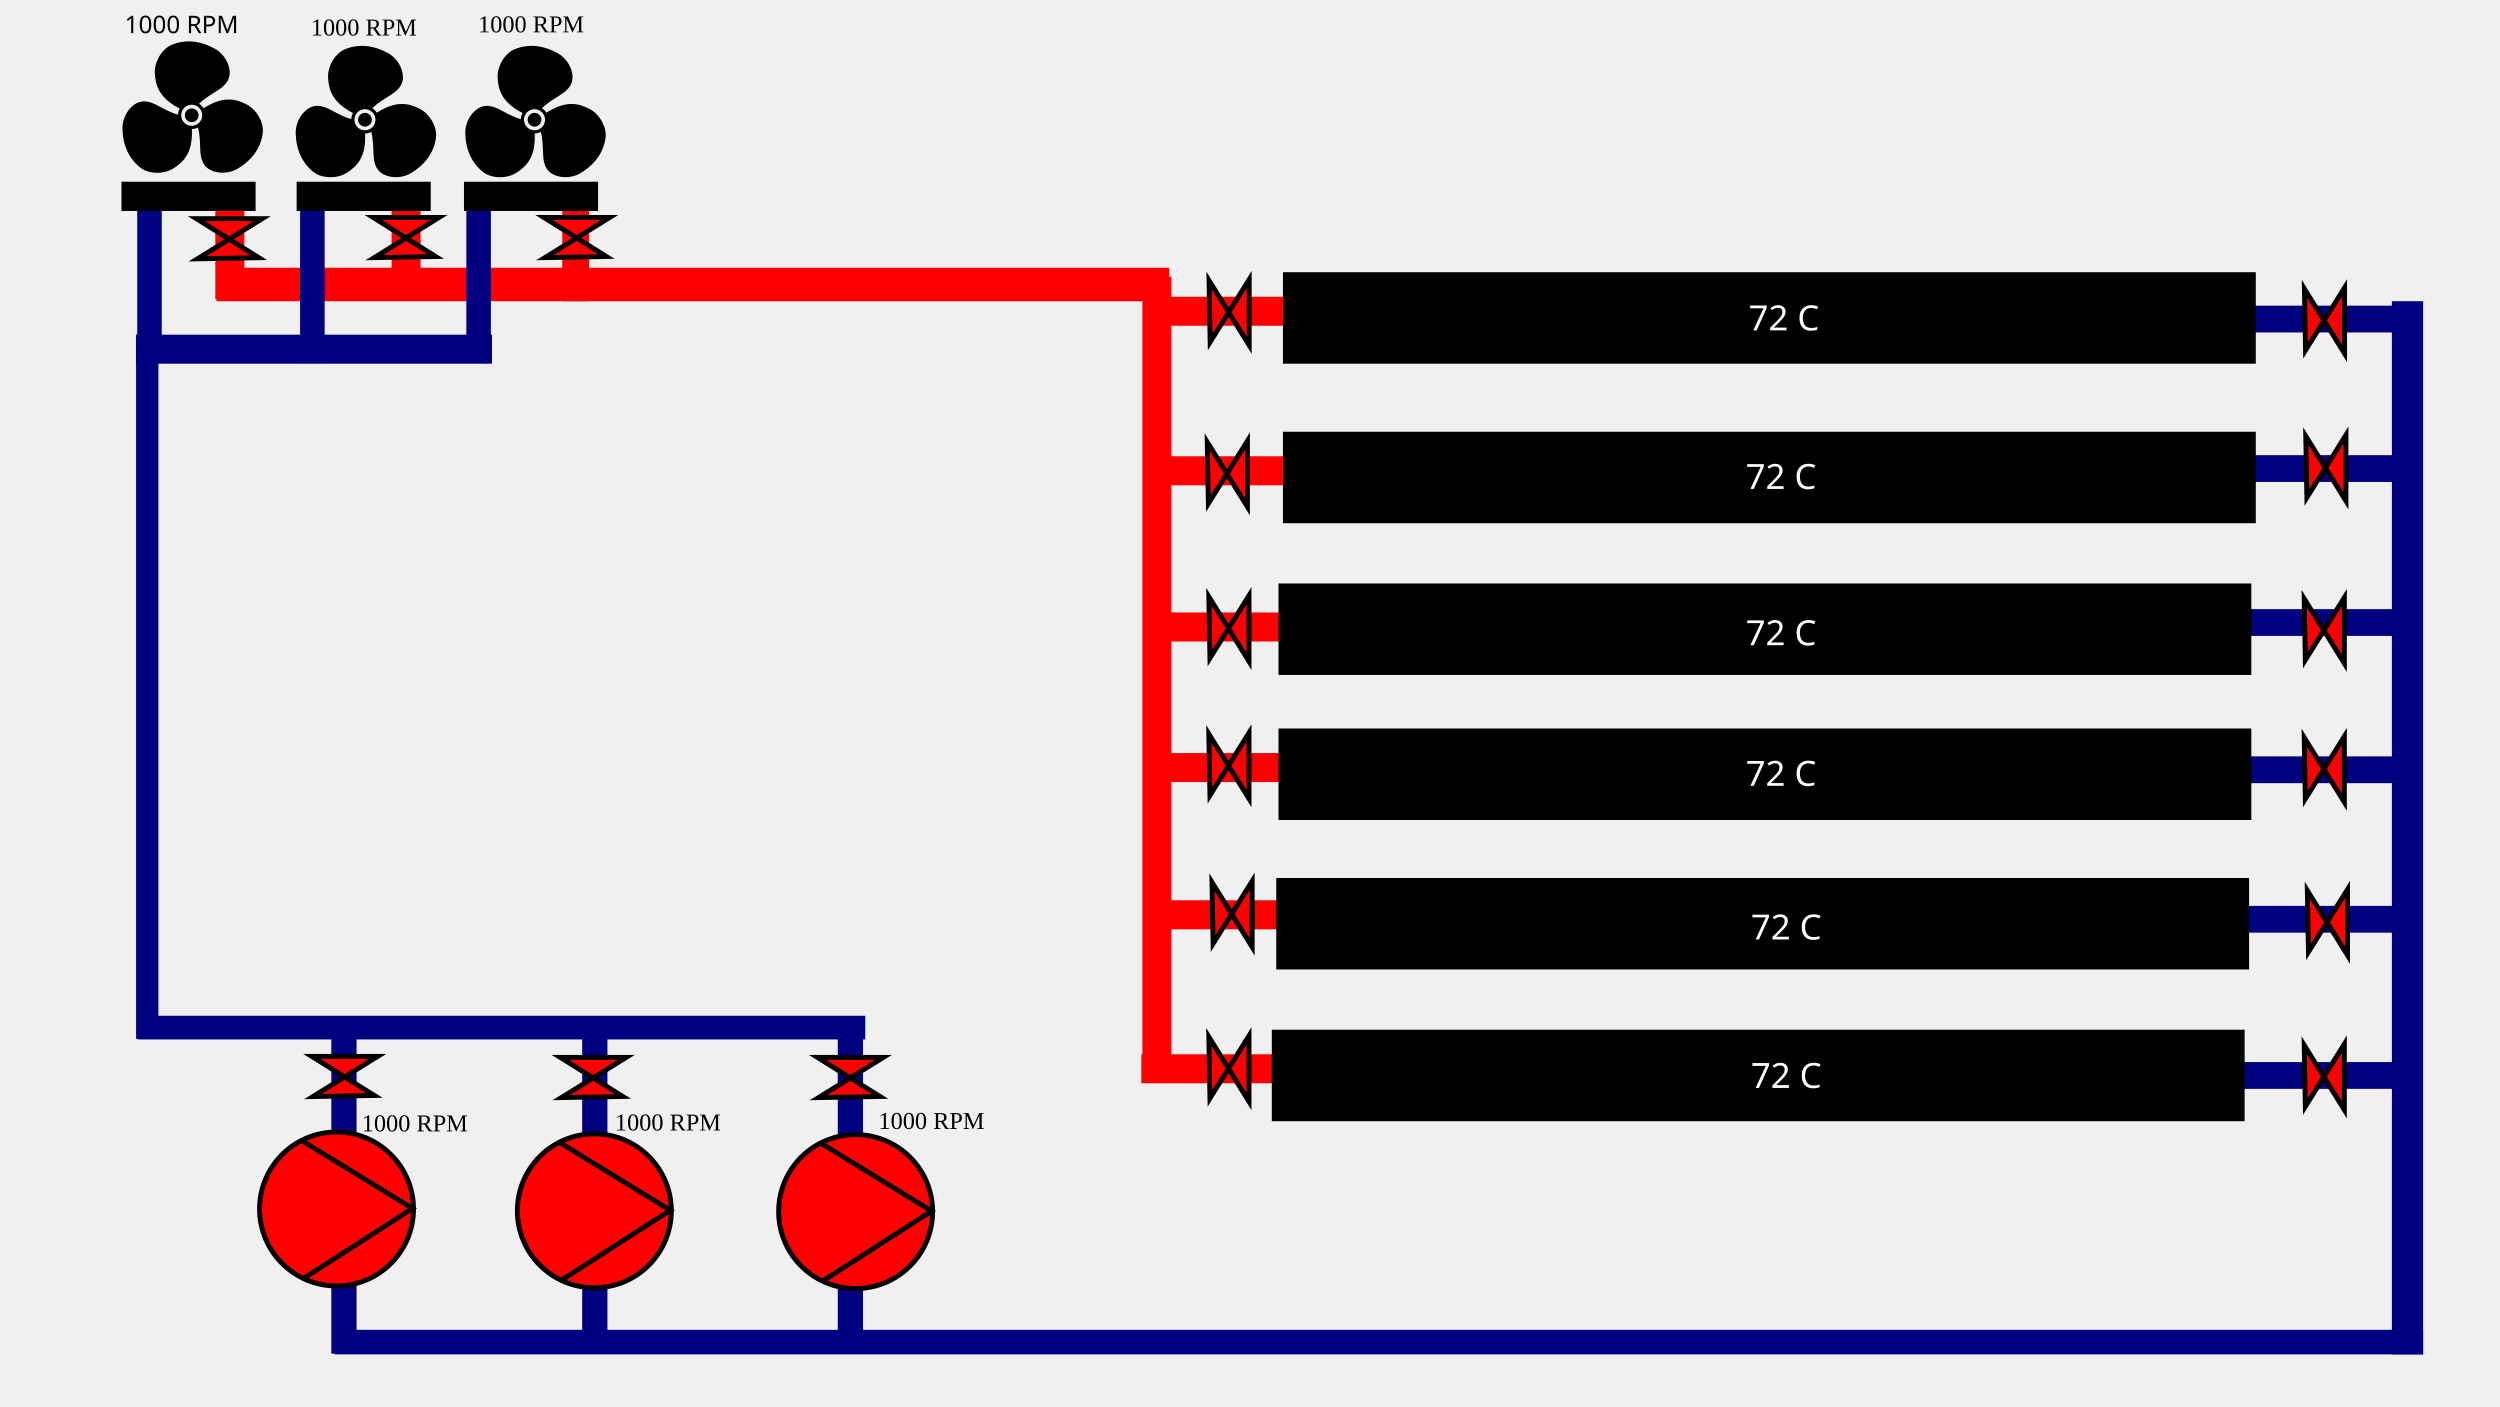
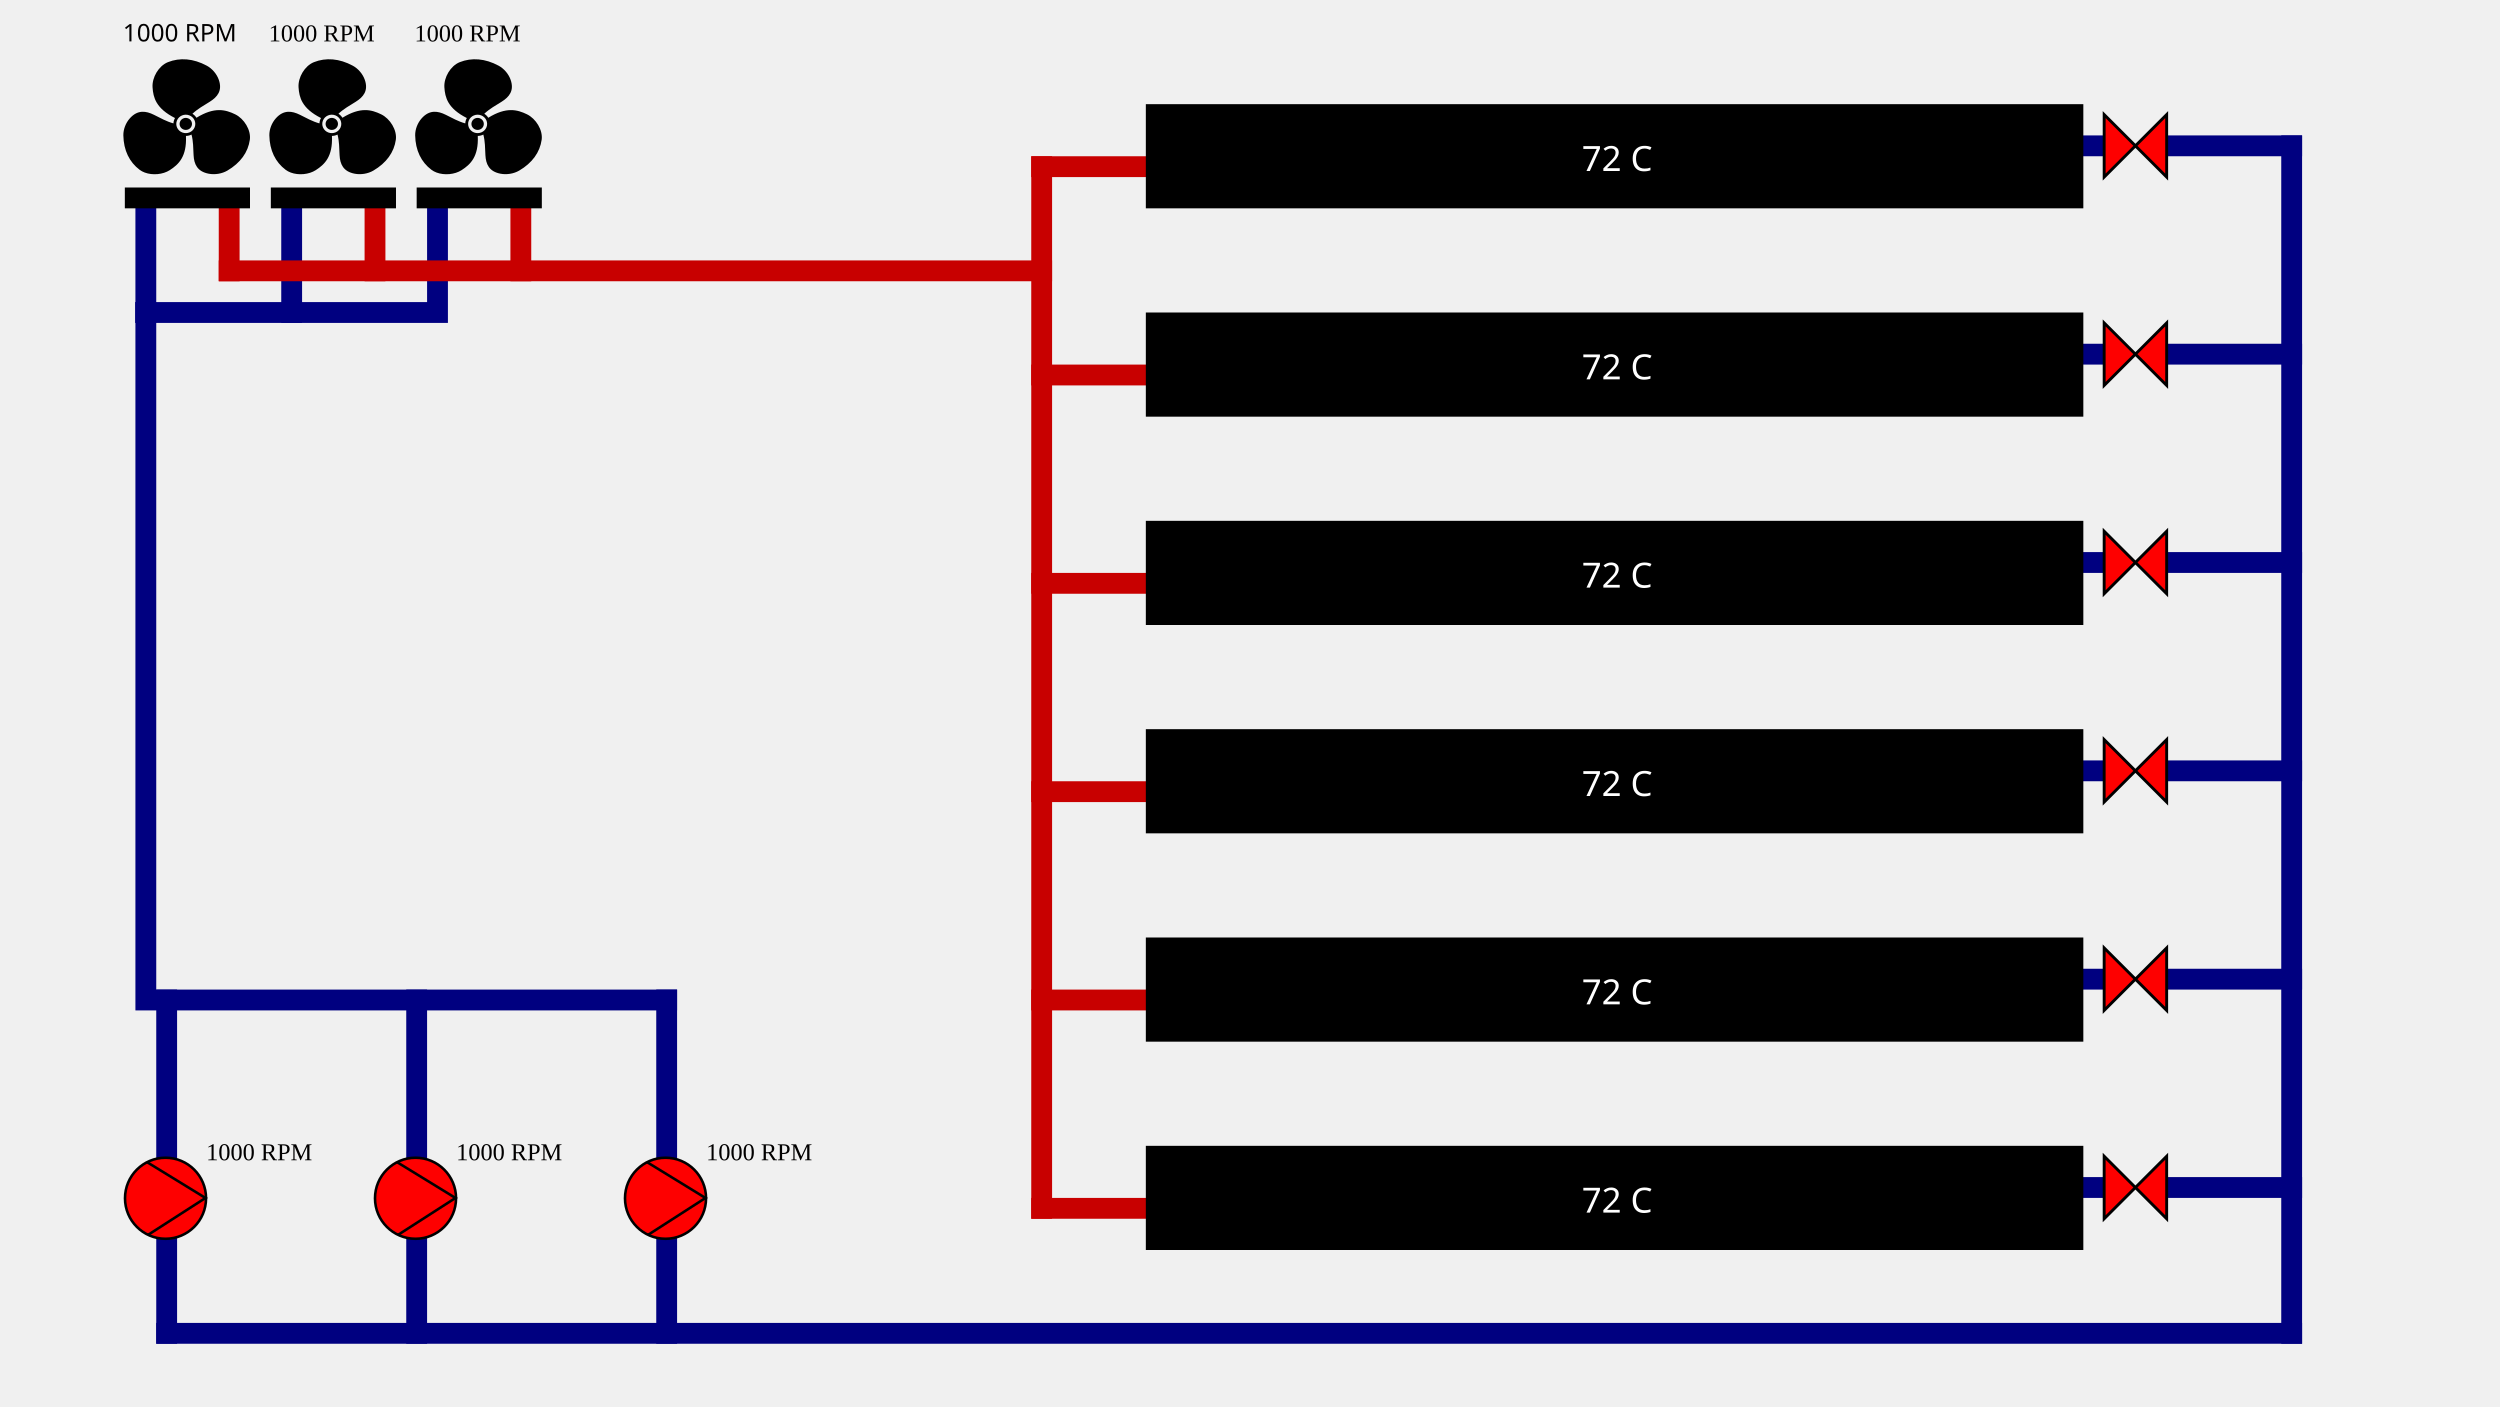
<svg xmlns="http://www.w3.org/2000/svg" width="1920" height="1080" viewBox="0 0 508 285.75" version="1.1" id="svg5">
  <defs id="defs2">
    <rect x="100.57" y="12.117" width="107.841" height="24.234" id="rect4269" />
    <rect x="551.32" y="376.836" width="281.113" height="53.314" id="rect4263" />
    <rect x="100.57" y="12.117" width="107.841" height="24.234" id="rect4269-0" />
    <rect x="100.57" y="12.117" width="107.841" height="24.234" id="rect4269-0-3" />
    <rect x="100.57" y="12.117" width="107.841" height="24.234" id="rect4269-06" />
    <rect x="100.57" y="12.117" width="107.841" height="24.234" id="rect4269-06-5" />
    <rect x="100.57" y="12.117" width="107.841" height="24.234" id="rect4269-06-5-4" />
+     <rect x="100.57" y="12.117" width="107.841" height="24.234" id="rect4269-06-1" />
+     <rect x="100.57" y="12.117" width="107.841" height="24.234" id="rect4269-06-6" />
  </defs>
-   <g id="layer1">
-     <rect style="fill:#ff0000;fill-opacity:1;stroke:none;stroke-width:1;stroke-dasharray:none;stroke-opacity:1" id="rect3787" width="31.284" height="5.894" x="232.588" y="60.301" />
-     <rect style="fill:#ff0000;fill-opacity:1;stroke:none;stroke-width:1;stroke-dasharray:none;stroke-opacity:1" id="rect3787-3" width="31.284" height="5.894" x="234.175" y="92.718" />
-     <rect style="fill:#ff0000;fill-opacity:1;stroke:none;stroke-width:1;stroke-dasharray:none;stroke-opacity:1" id="rect3787-6" width="31.284" height="5.894" x="234.175" y="124.455" />
-     <rect style="fill:#ff0000;fill-opacity:1;stroke:none;stroke-width:1;stroke-dasharray:none;stroke-opacity:1" id="rect3787-1" width="31.284" height="5.894" x="233.268" y="153.018" />
-     <rect style="fill:#ff0000;fill-opacity:1;stroke:none;stroke-width:1;stroke-dasharray:none;stroke-opacity:1" id="rect3787-2" width="31.284" height="5.894" x="233.268" y="182.942" />
-     <rect style="fill:#ff0000;fill-opacity:1;stroke:none;stroke-width:1;stroke-dasharray:none;stroke-opacity:1" id="rect3787-9" width="31.284" height="5.894" x="231.908" y="214.226" />
-     <rect style="fill:#000080;fill-opacity:1;stroke:none;stroke-width:1;stroke-dasharray:none;stroke-opacity:1" id="rect3659" width="35.818" height="5.441" x="456.108" y="62.114" />
-     <rect style="fill:#000080;fill-opacity:1;stroke:none;stroke-width:1;stroke-dasharray:none;stroke-opacity:1" id="rect3659-5" width="35.818" height="5.441" x="455.428" y="92.491" />
-     <rect style="fill:#000080;fill-opacity:1;stroke:none;stroke-width:1;stroke-dasharray:none;stroke-opacity:1" id="rect3659-9" width="35.818" height="5.441" x="454.068" y="123.775" />
-     <rect style="fill:#000080;fill-opacity:1;stroke:none;stroke-width:1;stroke-dasharray:none;stroke-opacity:1" id="rect3659-2" width="35.818" height="5.441" x="453.614" y="153.698" />
-     <rect style="fill:#000080;fill-opacity:1;stroke:none;stroke-width:1;stroke-dasharray:none;stroke-opacity:1" id="rect3659-28" width="35.818" height="5.441" x="453.161" y="184.075" />
-     <rect style="fill:#000080;fill-opacity:1;stroke:none;stroke-width:1;stroke-dasharray:none;stroke-opacity:1" id="rect3659-97" width="35.818" height="5.441" x="453.614" y="215.813" />
-     <rect style="fill:#000080;fill-opacity:1;stroke:none;stroke-width:2.325;stroke-dasharray:none;stroke-opacity:1" id="rect3433" width="5.129" height="67.571" x="67.325" y="207.498" />
-     <rect style="fill:#000080;fill-opacity:1;stroke:none;stroke-width:2.306;stroke-dasharray:none;stroke-opacity:1" id="rect3433-6" width="5.129" height="66.477" x="170.235" y="207.47" />
-     <rect style="fill:#000080;fill-opacity:1;stroke:none;stroke-width:2.306;stroke-dasharray:none;stroke-opacity:1" id="rect3433-2" width="5.129" height="66.477" x="118.299" y="207.791" />
-     <path style="fill:#000000;fill-opacity:1;fill-rule:nonzero;stroke:none;stroke-width:0.042;stroke-linecap:round;stroke-linejoin:round;stroke-miterlimit:4;stroke-dasharray:none;stroke-dashoffset:0;stroke-opacity:1" d="m 29.685,34.711 c 1.781,0.693 4.117,0.47 5.646,-0.544 2,-1.328 3.87,-3.114 3.659,-7.952 a 2.792,2.792 0 0 0 1.253,-0.315 c 0.406,1.583 0.387,3.183 0.467,4.786 0.102,2.055 0.803,3.8 3.425,4.305 1.384,0.267 2.959,0.009 4.167,-0.716 2.963,-1.779 4.69,-4.271 5.082,-7.175 0.302,-2.238 -1.293,-4.902 -3.315,-5.907 -2.15,-1.069 -4.632,-1.794 -8.718,0.808 a 2.792,2.792 0 0 0 -0.898,-0.929 c 1.168,-1.143 2.563,-1.927 3.91,-2.797 1.729,-1.116 2.89,-2.595 2.016,-5.119 -0.461,-1.332 -1.471,-2.567 -2.704,-3.25 -3.023,-1.676 -6.043,-1.926 -8.755,-0.813 -2.089,0.857 -3.599,3.571 -3.458,5.824 0.15,2.396 0.762,4.909 5.058,7.146 a 2.792,2.792 0 0 0 -0.164,0.338 2.792,2.792 0 0 0 -0.189,0.905 c -1.575,-0.44 -2.952,-1.256 -4.38,-1.989 -1.831,-0.939 -3.693,-1.205 -5.441,0.813 -0.923,1.065 -1.487,2.558 -1.463,3.967 0.059,3.456 1.354,6.197 3.673,7.989 0.335,0.259 0.716,0.467 1.127,0.627 z m 8.483,-9.294 a 2.142,2.142 0 0 1 -1.206,-2.779 2.142,2.142 0 0 1 2.779,-1.206 2.142,2.142 0 0 1 1.206,2.779 2.142,2.142 0 0 1 -2.779,1.206 z m 0.274,-0.694 a 1.396,1.396 0 0 0 1.811,-0.786 1.396,1.396 0 0 0 -0.786,-1.811 1.396,1.396 0 0 0 -1.811,0.786 1.396,1.396 0 0 0 0.786,1.811 z" id="path4410" />
-     <path style="fill:#000000;fill-opacity:1;fill-rule:nonzero;stroke:none;stroke-width:0.042;stroke-linecap:round;stroke-linejoin:round;stroke-miterlimit:4;stroke-dasharray:none;stroke-dashoffset:0;stroke-opacity:1" d="m 64.888,35.618 c 1.781,0.693 4.117,0.47 5.646,-0.544 2,-1.328 3.87,-3.114 3.659,-7.952 a 2.792,2.792 0 0 0 1.253,-0.315 c 0.406,1.583 0.387,3.183 0.467,4.786 0.102,2.055 0.803,3.8 3.425,4.305 1.384,0.267 2.959,0.009 4.167,-0.716 2.963,-1.779 4.69,-4.271 5.082,-7.175 0.302,-2.238 -1.293,-4.902 -3.315,-5.907 -2.15,-1.069 -4.632,-1.794 -8.718,0.808 A 2.792,2.792 0 0 0 75.657,21.977 c 1.168,-1.143 2.563,-1.927 3.91,-2.797 1.729,-1.116 2.89,-2.595 2.016,-5.119 -0.461,-1.332 -1.471,-2.567 -2.704,-3.25 C 75.857,9.135 72.836,8.885 70.125,9.998 68.036,10.855 66.526,13.569 66.666,15.822 c 0.15,2.396 0.762,4.909 5.058,7.146 a 2.792,2.792 0 0 0 -0.164,0.338 2.792,2.792 0 0 0 -0.189,0.905 c -1.575,-0.44 -2.952,-1.256 -4.38,-1.989 -1.831,-0.939 -3.693,-1.205 -5.441,0.813 -0.923,1.065 -1.487,2.558 -1.463,3.967 0.059,3.456 1.354,6.197 3.673,7.989 0.335,0.259 0.716,0.467 1.127,0.627 z m 8.483,-9.294 a 2.142,2.142 0 0 1 -1.206,-2.779 2.142,2.142 0 0 1 2.779,-1.206 2.142,2.142 0 0 1 1.206,2.779 2.142,2.142 0 0 1 -2.779,1.206 z m 0.274,-0.694 a 1.396,1.396 0 0 0 1.811,-0.786 1.396,1.396 0 0 0 -0.786,-1.811 1.396,1.396 0 0 0 -1.811,0.786 1.396,1.396 0 0 0 0.786,1.811 z" id="path4410-3" />
-     <path style="fill:#000000;fill-opacity:1;fill-rule:nonzero;stroke:none;stroke-width:0.042;stroke-linecap:round;stroke-linejoin:round;stroke-miterlimit:4;stroke-dasharray:none;stroke-dashoffset:0;stroke-opacity:1" d="m 99.346,35.618 c 1.781,0.693 4.117,0.47 5.646,-0.544 2,-1.328 3.87,-3.114 3.659,-7.952 a 2.792,2.792 0 0 0 1.253,-0.315 c 0.406,1.583 0.387,3.183 0.467,4.786 0.102,2.055 0.803,3.8 3.425,4.305 1.384,0.267 2.959,0.009 4.167,-0.716 2.963,-1.779 4.69,-4.271 5.082,-7.175 0.302,-2.238 -1.293,-4.902 -3.315,-5.907 -2.15,-1.069 -4.632,-1.794 -8.718,0.808 a 2.792,2.792 0 0 0 -0.898,-0.929 c 1.168,-1.143 2.563,-1.927 3.91,-2.797 1.729,-1.116 2.89,-2.595 2.016,-5.119 -0.461,-1.332 -1.471,-2.567 -2.704,-3.25 -3.023,-1.676 -6.043,-1.926 -8.755,-0.813 -2.089,0.857 -3.599,3.571 -3.458,5.824 0.15,2.396 0.762,4.909 5.058,7.146 a 2.792,2.792 0 0 0 -0.164,0.338 2.792,2.792 0 0 0 -0.189,0.905 c -1.575,-0.44 -2.952,-1.256 -4.38,-1.989 -1.831,-0.939 -3.693,-1.205 -5.441,0.813 -0.923,1.065 -1.487,2.558 -1.463,3.967 0.059,3.456 1.354,6.197 3.673,7.989 0.335,0.259 0.716,0.467 1.127,0.627 z m 8.483,-9.294 a 2.142,2.142 0 0 1 -1.206,-2.779 2.142,2.142 0 0 1 2.779,-1.206 2.142,2.142 0 0 1 1.206,2.779 2.142,2.142 0 0 1 -2.779,1.206 z m 0.274,-0.694 a 1.396,1.396 0 0 0 1.811,-0.786 1.396,1.396 0 0 0 -0.786,-1.811 1.396,1.396 0 0 0 -1.811,0.786 1.396,1.396 0 0 0 0.786,1.811 z" id="path4410-6" />
-     <g id="g2328" transform="translate(23.72392,-15.70908)">
-       <circle style="fill:#fe0000;fill-opacity:1;stroke:#000000;stroke-width:1;stroke-dasharray:none;stroke-opacity:1" id="pump1" cx="44.659" cy="261.378" r="15.642" />
+   <g id="layer2">
+     <path style="fill:none;stroke:#000080;stroke-width:4.233;stroke-linecap:square;stroke-dasharray:none;stroke-opacity:1" d="m 29.633,63.5 59.267,-10e-7 V 42.333" id="path4689" />
+     <path style="fill:none;stroke:#000080;stroke-width:4.233;stroke-linecap:square;stroke-dasharray:none;stroke-opacity:1" d="M 59.267,42.333 V 63.5" id="path7087" />
+     <path style="fill:none;stroke:#000080;stroke-width:4.233;stroke-linecap:square;stroke-dasharray:none;stroke-opacity:1" d="M 29.633,42.333 V 63.5" id="path7089" />
+     <path style="fill:none;stroke:#000080;stroke-width:4.233;stroke-linecap:square;stroke-dasharray:none;stroke-opacity:1" d="m 29.633,63.5 v 139.7 l 105.833,0" id="path7907" />
+     <path style="fill:none;stroke:#000080;stroke-width:4.233;stroke-linecap:square;stroke-dasharray:none;stroke-opacity:1" d="m 33.867,203.2 0,33.867" id="path7913" />
+     <path style="fill:none;stroke:#000080;stroke-width:4.233;stroke-linecap:square;stroke-dasharray:none;stroke-opacity:1" d="m 84.667,203.2 0,33.867" id="path7917" />
+     <path style="fill:none;stroke:#000080;stroke-width:4.233;stroke-linecap:square;stroke-dasharray:none;stroke-opacity:1" d="m 135.467,203.2 1e-5,33.867" id="path7919" />
+     <path style="fill:none;stroke:#000080;stroke-width:4.233;stroke-linecap:square;stroke-dasharray:none;stroke-opacity:1" d="m 33.867,270.933 431.8,0" id="path8153" />
+     <path style="fill:none;stroke:#000080;stroke-width:4.233;stroke-linecap:square;stroke-dasharray:none;stroke-opacity:1" d="m 33.867,249.767 v 21.167" id="path8155" />
+     <path style="fill:none;stroke:#000080;stroke-width:4.233;stroke-linecap:square;stroke-dasharray:none;stroke-opacity:1" d="m 84.667,249.767 v 21.167" id="path8157" />
+     <path style="fill:none;stroke:#000080;stroke-width:4.233;stroke-linecap:square;stroke-dasharray:none;stroke-opacity:1" d="m 135.467,249.767 v 21.167" id="path8159" />
+     <path style="fill:none;stroke:#000080;stroke-width:4.233;stroke-linecap:square;stroke-dasharray:none;stroke-opacity:1" d="M 465.667,270.933 V 29.633" id="path8796" />
+     <path style="fill:none;stroke:#000080;stroke-width:4.233;stroke-linecap:square;stroke-dasharray:none;stroke-opacity:1" d="m 440.267,29.633 h 25.4 v 0" id="path8798" />
+     <path style="fill:none;stroke:#000080;stroke-width:4.233;stroke-linecap:square;stroke-dasharray:none;stroke-opacity:1" d="m 440.267,71.967 h 25.4" id="path8800" />
+     <path style="fill:none;stroke:#000080;stroke-width:4.233;stroke-linecap:square;stroke-dasharray:none;stroke-opacity:1" d="m 440.267,114.3 h 25.4" id="path8805" />
+     <path style="fill:none;stroke:#000080;stroke-width:4.233;stroke-linecap:square;stroke-dasharray:none;stroke-opacity:1" d="m 440.267,156.633 h 25.4" id="path8807" />
+     <path style="fill:none;stroke:#000080;stroke-width:4.233;stroke-linecap:square;stroke-dasharray:none;stroke-opacity:1" d="m 440.267,198.967 h 25.4" id="path8809" />
+     <path style="fill:none;stroke:#000080;stroke-width:4.233;stroke-linecap:square;stroke-dasharray:none;stroke-opacity:1" d="m 440.267,241.3 h 25.4" id="path8811" />
+     <path style="fill:none;stroke:#000080;stroke-width:4.233;stroke-linecap:square;stroke-dasharray:none;stroke-opacity:1" d="m 427.567,241.3 h -4.233" id="path8912" />
+     <path style="fill:none;stroke:#000080;stroke-width:4.233;stroke-linecap:square;stroke-dasharray:none;stroke-opacity:1" d="m 427.567,198.967 h -4.233" id="path8914" />
+     <path style="fill:none;stroke:#000080;stroke-width:4.233;stroke-linecap:square;stroke-dasharray:none;stroke-opacity:1" d="m 427.567,156.633 h -4.233" id="path8916" />
+     <path style="fill:none;stroke:#000080;stroke-width:4.233;stroke-linecap:square;stroke-dasharray:none;stroke-opacity:1" d="m 427.567,114.3 h -4.233" id="path8918" />
+     <path style="fill:none;stroke:#000080;stroke-width:4.233;stroke-linecap:square;stroke-dasharray:none;stroke-opacity:1" d="m 427.567,71.967 h -4.233" id="path8920" />
+     <path style="fill:none;stroke:#000080;stroke-width:4.233;stroke-linecap:square;stroke-dasharray:none;stroke-opacity:1" d="m 427.567,29.633 h -4.233" id="path8922" />
+     <path style="fill:#800000;stroke:#c80000;stroke-width:4.233;stroke-linecap:square;stroke-dasharray:none;stroke-opacity:1" d="M 232.833,33.867 H 211.667" id="path10535" />
+     <path style="fill:#800000;stroke:#c80000;stroke-width:4.233;stroke-linecap:square;stroke-dasharray:none;stroke-opacity:1" d="m 211.667,245.533 0,-211.667" id="path10699" />
+     <path style="fill:#800000;stroke:#c80000;stroke-width:4.233;stroke-linecap:square;stroke-dasharray:none;stroke-opacity:1" d="M 232.833,245.533 H 211.667" id="path10860" />
+     <path style="fill:#800000;stroke:#c80000;stroke-width:4.233;stroke-linecap:square;stroke-dasharray:none;stroke-opacity:1" d="M 232.833,203.2 H 211.667" id="path10862" />
+     <path style="fill:#800000;stroke:#c80000;stroke-width:4.233;stroke-linecap:square;stroke-dasharray:none;stroke-opacity:1" d="M 232.833,160.867 H 211.667" id="path10864" />
+     <path style="fill:#800000;stroke:#c80000;stroke-width:4.233;stroke-linecap:square;stroke-dasharray:none;stroke-opacity:1" d="M 232.833,118.533 H 211.667" id="path10866" />
+     <path style="fill:#800000;stroke:#c80000;stroke-width:4.233;stroke-linecap:square;stroke-dasharray:none;stroke-opacity:1" d="M 232.833,76.2 H 211.667" id="path10868" />
+     <path style="fill:#800000;stroke:#c80000;stroke-width:4.233;stroke-linecap:square;stroke-dasharray:none;stroke-opacity:1" d="m 46.567,42.333 0,12.7" id="path10870" />
+     <path style="fill:#800000;stroke:#c80000;stroke-width:4.233;stroke-linecap:square;stroke-dasharray:none;stroke-opacity:1" d="m 76.2,42.333 v 12.7" id="path10872" />
+     <path style="fill:#800000;stroke:#c80000;stroke-width:4.233;stroke-linecap:square;stroke-dasharray:none;stroke-opacity:1" d="m 105.833,42.333 v 12.7" id="path10874" />
+     <path style="fill:#800000;stroke:#c80000;stroke-width:4.233;stroke-linecap:square;stroke-dasharray:none;stroke-opacity:1" d="M 46.567,55.033 H 211.667" id="path10876" />
+   </g>
+   <g id="layer5">
+     <rect style="fill:#000000;fill-opacity:1;stroke:none;stroke-width:1.022;stroke-dasharray:none;stroke-opacity:1" id="rect3583" width="190.5" height="21.167" x="232.833" y="21.167" />
+     <path style="display:inline;fill:#fe0000;fill-opacity:1;stroke:#000000;stroke-width:0.59;stroke-dasharray:none;stroke-opacity:1" d="m 427.567,35.983 v -12.7 l 12.7,12.7 v -12.7 z" id="dc1_valve" />
+     <text xml:space="preserve" style="font-style:normal;font-variant:normal;font-weight:normal;font-stretch:normal;font-size:7.056px;font-family:sans-serif;-inkscape-font-specification:'sans-serif, Normal';font-variant-ligatures:normal;font-variant-caps:normal;font-variant-numeric:normal;font-variant-east-asian:normal;fill:#ffffff;fill-opacity:1;stroke:none;stroke-width:1;stroke-dasharray:none;stroke-opacity:1" x="321.423" y="34.742" id="dc1_temp">
+       <tspan id="tspan4737-4-6" x="321.423" y="34.742">72 C</tspan>
+     </text>
+     <rect style="fill:#000000;fill-opacity:1;stroke:none;stroke-width:1.022;stroke-dasharray:none;stroke-opacity:1" id="rect3583-7" width="190.5" height="21.167" x="232.833" y="63.5" />
+     <path style="display:inline;fill:#fe0000;fill-opacity:1;stroke:#000000;stroke-width:0.59;stroke-dasharray:none;stroke-opacity:1" d="m 427.567,78.317 v -12.7 l 12.7,12.7 v -12.7 z" id="dc2_valve" />
+     <text xml:space="preserve" style="font-style:normal;font-variant:normal;font-weight:normal;font-stretch:normal;font-size:7.056px;font-family:sans-serif;-inkscape-font-specification:'sans-serif, Normal';font-variant-ligatures:normal;font-variant-caps:normal;font-variant-numeric:normal;font-variant-east-asian:normal;fill:#ffffff;fill-opacity:1;stroke:none;stroke-width:1;stroke-dasharray:none;stroke-opacity:1" x="321.423" y="77.075" id="dc2_temp">
+       <tspan id="tspan4737-4-6-2" x="321.423" y="77.075">72 C</tspan>
+     </text>
+     <rect style="fill:#000000;fill-opacity:1;stroke:none;stroke-width:1.022;stroke-dasharray:none;stroke-opacity:1" id="rect3583-2" width="190.5" height="21.167" x="232.833" y="105.833" />
+     <path style="display:inline;fill:#fe0000;fill-opacity:1;stroke:#000000;stroke-width:0.59;stroke-dasharray:none;stroke-opacity:1" d="m 427.567,120.65 v -12.7 l 12.7,12.7 v -12.7 z" id="dc3_valve" />
+     <text xml:space="preserve" style="font-style:normal;font-variant:normal;font-weight:normal;font-stretch:normal;font-size:7.056px;font-family:sans-serif;-inkscape-font-specification:'sans-serif, Normal';font-variant-ligatures:normal;font-variant-caps:normal;font-variant-numeric:normal;font-variant-east-asian:normal;fill:#ffffff;fill-opacity:1;stroke:none;stroke-width:1;stroke-dasharray:none;stroke-opacity:1" x="321.423" y="119.408" id="dc3_temp">
+       <tspan id="tspan4737-4-6-7" x="321.423" y="119.408">72 C</tspan>
+     </text>
+     <rect style="fill:#000000;fill-opacity:1;stroke:none;stroke-width:1.022;stroke-dasharray:none;stroke-opacity:1" id="rect3583-9" width="190.5" height="21.167" x="232.833" y="148.167" />
+     <path style="display:inline;fill:#fe0000;fill-opacity:1;stroke:#000000;stroke-width:0.59;stroke-dasharray:none;stroke-opacity:1" d="m 427.567,162.983 v -12.7 l 12.7,12.7 v -12.7 z" id="dc4_valve" />
+     <text xml:space="preserve" style="font-style:normal;font-variant:normal;font-weight:normal;font-stretch:normal;font-size:7.056px;font-family:sans-serif;-inkscape-font-specification:'sans-serif, Normal';font-variant-ligatures:normal;font-variant-caps:normal;font-variant-numeric:normal;font-variant-east-asian:normal;fill:#ffffff;fill-opacity:1;stroke:none;stroke-width:1;stroke-dasharray:none;stroke-opacity:1" x="321.423" y="161.742" id="dc4_temp">
+       <tspan id="tspan4737-4-6-28" x="321.423" y="161.742">72 C</tspan>
+     </text>
+     <rect style="fill:#000000;fill-opacity:1;stroke:none;stroke-width:1.022;stroke-dasharray:none;stroke-opacity:1" id="rect3583-73" width="190.5" height="21.167" x="232.833" y="190.5" />
+     <path style="display:inline;fill:#fe0000;fill-opacity:1;stroke:#000000;stroke-width:0.59;stroke-dasharray:none;stroke-opacity:1" d="m 427.567,205.317 v -12.7 l 12.7,12.7 v -12.7 z" id="dc5_valve" />
+     <text xml:space="preserve" style="font-style:normal;font-variant:normal;font-weight:normal;font-stretch:normal;font-size:7.056px;font-family:sans-serif;-inkscape-font-specification:'sans-serif, Normal';font-variant-ligatures:normal;font-variant-caps:normal;font-variant-numeric:normal;font-variant-east-asian:normal;fill:#ffffff;fill-opacity:1;stroke:none;stroke-width:1;stroke-dasharray:none;stroke-opacity:1" x="321.423" y="204.075" id="dc5_temp">
+       <tspan id="tspan4737-4-6-1" x="321.423" y="204.075">72 C</tspan>
+     </text>
+     <rect style="fill:#000000;fill-opacity:1;stroke:none;stroke-width:1.022;stroke-dasharray:none;stroke-opacity:1" id="rect3583-93" width="190.5" height="21.167" x="232.833" y="232.833" />
+     <path style="display:inline;fill:#fe0000;fill-opacity:1;stroke:#000000;stroke-width:0.59;stroke-dasharray:none;stroke-opacity:1" d="m 427.567,247.65 v -12.7 l 12.7,12.7 v -12.7 z" id="dc6_valve" />
+     <text xml:space="preserve" style="font-style:normal;font-variant:normal;font-weight:normal;font-stretch:normal;font-size:7.056px;font-family:sans-serif;-inkscape-font-specification:'sans-serif, Normal';font-variant-ligatures:normal;font-variant-caps:normal;font-variant-numeric:normal;font-variant-east-asian:normal;fill:#ffffff;fill-opacity:1;stroke:none;stroke-width:1;stroke-dasharray:none;stroke-opacity:1" x="321.423" y="246.408" id="dc6_temp">
+       <tspan id="tspan4737-4-6-9" x="321.423" y="246.408">72 C</tspan>
+     </text>
+   </g>
+   <g id="layer3" style="display:inline">
+     <rect style="fill:#000000;stroke:none;stroke-width:0;stroke-dasharray:none;stroke-opacity:1" id="fan1_state" width="25.433" height="4.233" x="25.367" y="38.1" />
+     <text xml:space="preserve" transform="matrix(0.2645833,0,0,0.2645833,-1.64879,0.7174913)" id="fan1_rpm" style="font-style:normal;font-variant:normal;font-weight:normal;font-stretch:normal;font-size:18.667px;font-family:sans-serif;-inkscape-font-specification:'sans-serif, Normal';font-variant-ligatures:normal;font-variant-caps:normal;font-variant-numeric:normal;font-variant-east-asian:normal;white-space:pre;shape-inside:url(#rect4269);display:inline;fill:#010000;fill-opacity:1;stroke:none;stroke-width:3.78;stroke-dasharray:none;stroke-opacity:1">
+       <tspan x="100.57" y="29.102" id="tspan10982">1000 RPM</tspan>
+     </text>
+     <path style="fill:#000000;fill-opacity:1;fill-rule:nonzero;stroke:none;stroke-width:0.037;stroke-linecap:round;stroke-linejoin:round;stroke-miterlimit:4;stroke-dasharray:none;stroke-dashoffset:0;stroke-opacity:1" d="m 29.394,35.056 c 1.606,0.606 3.713,0.412 5.092,-0.476 1.804,-1.162 3.49,-2.725 3.3,-6.959 a 2.518,2.444 0 0 0 1.13,-0.276 c 0.366,1.385 0.349,2.786 0.421,4.188 0.092,1.799 0.724,3.326 3.089,3.768 1.248,0.233 2.668,0.008 3.758,-0.627 2.672,-1.557 4.229,-3.738 4.583,-6.28 0.273,-1.958 -1.166,-4.29 -2.989,-5.17 -1.939,-0.935 -4.177,-1.57 -7.862,0.707 a 2.518,2.444 0 0 0 -0.81,-0.813 c 1.053,-1 2.311,-1.686 3.527,-2.448 1.559,-0.977 2.606,-2.271 1.818,-4.48 -0.416,-1.165 -1.327,-2.246 -2.438,-2.845 -2.726,-1.467 -5.45,-1.685 -7.896,-0.712 -1.884,0.75 -3.246,3.125 -3.119,5.097 0.135,2.097 0.687,4.296 4.562,6.254 a 2.518,2.444 0 0 0 -0.148,0.296 2.518,2.444 0 0 0 -0.171,0.792 c -1.42,-0.385 -2.662,-1.1 -3.95,-1.74 -1.651,-0.822 -3.33,-1.054 -4.907,0.712 -0.832,0.932 -1.341,2.238 -1.319,3.471 0.054,3.025 1.221,5.423 3.313,6.991 0.302,0.227 0.646,0.409 1.017,0.549 z m 7.65,-8.134 a 1.932,1.875 0 0 1 -1.088,-2.432 1.932,1.875 0 0 1 2.506,-1.055 1.932,1.875 0 0 1 1.088,2.432 1.932,1.875 0 0 1 -2.506,1.055 z m 0.247,-0.607 a 1.259,1.222 0 0 0 1.634,-0.688 1.259,1.222 0 0 0 -0.709,-1.585 1.259,1.222 0 0 0 -1.634,0.688 1.259,1.222 0 0 0 0.709,1.585 z" id="path4410" />
+     <rect style="fill:#000000;stroke:none;stroke-width:0;stroke-dasharray:none;stroke-opacity:1" id="fan2_state" width="25.433" height="4.233" x="55.033" y="38.1" />
+     <text xml:space="preserve" transform="matrix(0.2645833,0,0,0.2645833,27.98454,0.7174913)" id="fan2_rpm" style="font-size:18.667px;white-space:pre;shape-inside:url(#rect4269-0);display:inline;fill:#010000;fill-opacity:1;stroke:none;stroke-width:3.78;stroke-dasharray:none;stroke-opacity:1">
+       <tspan x="100.57" y="29.102" id="tspan10984">1000 RPM</tspan>
+     </text>
+     <path style="fill:#000000;fill-opacity:1;fill-rule:nonzero;stroke:none;stroke-width:0.037;stroke-linecap:round;stroke-linejoin:round;stroke-miterlimit:4;stroke-dasharray:none;stroke-dashoffset:0;stroke-opacity:1" d="m 59.06,35.056 c 1.606,0.606 3.713,0.412 5.092,-0.476 1.804,-1.162 3.49,-2.725 3.3,-6.959 a 2.518,2.444 0 0 0 1.13,-0.276 c 0.366,1.385 0.349,2.786 0.421,4.188 0.092,1.799 0.724,3.326 3.089,3.768 1.248,0.233 2.668,0.008 3.758,-0.627 2.672,-1.557 4.229,-3.738 4.583,-6.28 0.273,-1.958 -1.166,-4.29 -2.989,-5.17 -1.939,-0.935 -4.177,-1.57 -7.862,0.707 a 2.518,2.444 0 0 0 -0.81,-0.813 c 1.053,-1 2.311,-1.686 3.527,-2.448 1.559,-0.977 2.606,-2.271 1.818,-4.48 -0.416,-1.165 -1.327,-2.246 -2.438,-2.845 -2.726,-1.467 -5.45,-1.685 -7.896,-0.712 -1.884,0.75 -3.246,3.125 -3.119,5.097 0.135,2.097 0.687,4.296 4.562,6.254 a 2.518,2.444 0 0 0 -0.148,0.296 2.518,2.444 0 0 0 -0.171,0.792 c -1.42,-0.385 -2.662,-1.1 -3.95,-1.74 -1.651,-0.822 -3.33,-1.054 -4.907,0.712 -0.832,0.932 -1.341,2.238 -1.319,3.471 0.054,3.025 1.221,5.423 3.313,6.991 0.302,0.227 0.646,0.409 1.017,0.549 z m 7.65,-8.134 a 1.932,1.875 0 0 1 -1.088,-2.432 1.932,1.875 0 0 1 2.506,-1.055 1.932,1.875 0 0 1 1.088,2.432 1.932,1.875 0 0 1 -2.506,1.055 z m 0.247,-0.607 a 1.259,1.222 0 0 0 1.634,-0.688 1.259,1.222 0 0 0 -0.709,-1.585 1.259,1.222 0 0 0 -1.634,0.688 1.259,1.222 0 0 0 0.709,1.585 z" id="path4410-3" />
+     <rect style="fill:#000000;stroke:none;stroke-width:0;stroke-dasharray:none;stroke-opacity:1" id="fan3_state" width="25.433" height="4.233" x="84.667" y="38.1" />
+     <text xml:space="preserve" transform="matrix(0.2645833,0,0,0.2645833,57.61788,0.7174913)" id="fan3_rpm" style="font-size:18.667px;white-space:pre;shape-inside:url(#rect4269-0-3);display:inline;fill:#010000;fill-opacity:1;stroke:none;stroke-width:3.78;stroke-dasharray:none;stroke-opacity:1">
+       <tspan x="100.57" y="29.102" id="tspan10986">1000 RPM</tspan>
+     </text>
+     <path style="fill:#000000;fill-opacity:1;fill-rule:nonzero;stroke:none;stroke-width:0.037;stroke-linecap:round;stroke-linejoin:round;stroke-miterlimit:4;stroke-dasharray:none;stroke-dashoffset:0;stroke-opacity:1" d="m 88.693,35.056 c 1.606,0.606 3.713,0.412 5.092,-0.476 1.804,-1.162 3.49,-2.725 3.3,-6.959 a 2.518,2.444 0 0 0 1.13,-0.276 c 0.366,1.385 0.349,2.786 0.421,4.188 0.092,1.799 0.724,3.326 3.089,3.768 1.248,0.233 2.668,0.008 3.758,-0.627 2.672,-1.557 4.229,-3.738 4.583,-6.28 0.273,-1.958 -1.166,-4.29 -2.989,-5.17 -1.939,-0.935 -4.177,-1.57 -7.862,0.707 a 2.518,2.444 0 0 0 -0.81,-0.813 c 1.053,-1 2.311,-1.686 3.527,-2.448 1.559,-0.977 2.606,-2.271 1.818,-4.48 -0.416,-1.165 -1.327,-2.246 -2.438,-2.845 -2.726,-1.467 -5.45,-1.685 -7.896,-0.712 -1.884,0.75 -3.246,3.125 -3.119,5.097 0.135,2.097 0.687,4.296 4.562,6.254 a 2.518,2.444 0 0 0 -0.148,0.296 2.518,2.444 0 0 0 -0.171,0.792 c -1.42,-0.385 -2.662,-1.1 -3.95,-1.74 -1.651,-0.822 -3.33,-1.054 -4.907,0.712 -0.832,0.932 -1.341,2.238 -1.319,3.471 0.054,3.025 1.221,5.423 3.313,6.991 0.302,0.227 0.646,0.409 1.017,0.549 z m 7.65,-8.134 a 1.932,1.875 0 0 1 -1.088,-2.432 1.932,1.875 0 0 1 2.506,-1.055 1.932,1.875 0 0 1 1.088,2.432 1.932,1.875 0 0 1 -2.506,1.055 z m 0.247,-0.607 a 1.259,1.222 0 0 0 1.634,-0.688 1.259,1.222 0 0 0 -0.709,-1.585 1.259,1.222 0 0 0 -1.633,0.688 1.259,1.222 0 0 0 0.709,1.585 z" id="path4410-3-5" />
+   </g>
+   <g id="layer4">
+     <g id="g2328" transform="matrix(0.5264255,0,0,0.5264255,10.12481,105.8902)">
+       <circle style="fill:#fe0000;fill-opacity:1;stroke:#000000;stroke-width:1;stroke-dasharray:none;stroke-opacity:1" id="pump1_state" cx="44.659" cy="261.378" r="15.642" />
      <path style="fill:none;fill-opacity:1;stroke:#000000;stroke-width:1;stroke-dasharray:none;stroke-opacity:1" d="m 37.518,247.436 22.556,13.828 -22.216,14.282" id="path2275" />
    </g>
-     <g id="g2328-3" transform="translate(76.11092,-15.34152)">
-       <circle style="fill:#fe0000;fill-opacity:1;stroke:#000000;stroke-width:1;stroke-dasharray:none;stroke-opacity:1" id="pump2" cx="44.659" cy="261.378" r="15.642" />
+     <text xml:space="preserve" transform="matrix(0.2645833,0,0,0.2645833,15.28454,228.0618)" id="pump1_rpm" style="font-size:18.667px;white-space:pre;shape-inside:url(#rect4269-06);display:inline;fill:#010000;fill-opacity:1;stroke:none;stroke-width:3.78;stroke-dasharray:none;stroke-opacity:1">
+       <tspan x="100.57" y="29.102" id="tspan10988">1000 RPM</tspan>
+     </text>
+     <g id="g2328-7" transform="matrix(0.5264255,0,0,0.5264255,60.92481,105.8902)">
+       <circle style="fill:#fe0000;fill-opacity:1;stroke:#000000;stroke-width:1;stroke-dasharray:none;stroke-opacity:1" id="pump2_state" cx="44.659" cy="261.378" r="15.642" />
+       <path style="fill:none;fill-opacity:1;stroke:#000000;stroke-width:1;stroke-dasharray:none;stroke-opacity:1" d="m 37.518,247.436 22.556,13.828 -22.216,14.282" id="path2275-9" />
+     </g>
+     <text xml:space="preserve" transform="matrix(0.2645833,0,0,0.2645833,66.08454,228.0618)" id="pump2_rpm" style="font-size:18.667px;white-space:pre;shape-inside:url(#rect4269-06-1);display:inline;fill:#010000;fill-opacity:1;stroke:none;stroke-width:3.78;stroke-dasharray:none;stroke-opacity:1">
+       <tspan x="100.57" y="29.102" id="tspan10990">1000 RPM</tspan>
+     </text>
+     <g id="g2328-6" transform="matrix(0.5264254,0,0,0.5264254,111.7248,105.8902)">
+       <circle style="fill:#fe0000;fill-opacity:1;stroke:#000000;stroke-width:1;stroke-dasharray:none;stroke-opacity:1" id="pump3_state" cx="44.659" cy="261.378" r="15.642" />
      <path style="fill:none;fill-opacity:1;stroke:#000000;stroke-width:1;stroke-dasharray:none;stroke-opacity:1" d="m 37.518,247.436 22.556,13.828 -22.216,14.282" id="path2275-6" />
    </g>
-     <g id="g3429" transform="translate(43.28013,-15.0679)">
-       <circle style="fill:#fe0000;fill-opacity:1;stroke:#000000;stroke-width:1;stroke-dasharray:none;stroke-opacity:1" id="pump3" cx="130.582" cy="261.265" r="15.642" />
-       <path style="fill:none;fill-opacity:1;stroke:#000000;stroke-width:1;stroke-dasharray:none;stroke-opacity:1" d="m 123.441,247.323 22.556,13.828 -22.216,14.282" id="path2275-1" />
-     </g>
-     <rect style="fill:#fe0000;fill-opacity:1;stroke:none;stroke-width:1;stroke-dasharray:none;stroke-opacity:1" id="rect2455" width="5.894" height="158.686" x="232.135" y="56.22" />
-     <rect style="fill:#fe0000;fill-opacity:1;stroke:none;stroke-width:1;stroke-dasharray:none;stroke-opacity:1" id="rect2457" width="123.321" height="6.801" x="114.254" y="54.407" />
-     <rect style="fill:#fe0000;fill-opacity:1;stroke:none;stroke-width:1;stroke-dasharray:none;stroke-opacity:1" id="rect2459" width="5.441" height="17.682" x="114.254" y="42.618" />
-     <rect style="fill:#fe0000;fill-opacity:1;stroke:none;stroke-width:1;stroke-dasharray:none;stroke-opacity:1" id="rect2461-2" width="5.894" height="18.136" x="79.57" y="42.165" />
-     <rect style="fill:#fe0000;fill-opacity:1;stroke:none;stroke-width:1;stroke-dasharray:none;stroke-opacity:1" id="rect2461-0" width="5.894" height="18.136" x="43.752" y="42.618" />
-     <rect style="fill:#fe0000;fill-opacity:1;stroke:none;stroke-width:1;stroke-dasharray:none;stroke-opacity:1" id="rect2524" width="75.716" height="6.801" x="43.979" y="54.407" />
-     <path style="fill:#fe0000;fill-opacity:1;stroke:#000000;stroke-width:1;stroke-dasharray:none;stroke-opacity:1" d="M 39.898,44.432 H 53.273 L 40.125,52.593 52.593,52.366 Z" id="fan1-valve" />
-     <path style="fill:#fe0000;fill-opacity:1;stroke:#000000;stroke-width:1;stroke-dasharray:none;stroke-opacity:1" d="M 75.824,44.189 H 89.199 L 76.051,52.35 88.519,52.123 Z" id="fan2-valve" />
-     <path style="fill:#fe0000;fill-opacity:1;stroke:#000000;stroke-width:1;stroke-dasharray:none;stroke-opacity:1" d="m 110.508,44.189 h 13.375 l -13.148,8.161 12.468,-0.227 z" id="fan3-valve" />
-     <rect style="fill:#000080;fill-opacity:1;stroke:none;stroke-width:0.915;stroke-dasharray:none;stroke-opacity:1" id="rect3341" width="4.534" height="143.109" x="27.657" y="68.008" />
-     <rect style="fill:#000080;fill-opacity:1;stroke:none;stroke-width:0.966;stroke-dasharray:none;stroke-opacity:1" id="rect3343" width="72.315" height="5.894" x="27.657" y="68.008" />
-     <rect style="fill:#000080;fill-opacity:1;stroke:none;stroke-width:1;stroke-dasharray:none;stroke-opacity:1" id="rect3345" width="4.987" height="31.057" x="27.883" y="42.392" />
-     <rect style="fill:#000080;fill-opacity:1;stroke:none;stroke-width:1;stroke-dasharray:none;stroke-opacity:1" id="rect3345-0" width="4.987" height="31.057" x="60.981" y="42.732" />
-     <rect style="fill:#000080;fill-opacity:1;stroke:none;stroke-width:1;stroke-dasharray:none;stroke-opacity:1" id="rect3345-6" width="4.987" height="31.057" x="94.758" y="42.505" />
-     <rect style="fill:#000080;fill-opacity:1;stroke:none;stroke-width:1;stroke-dasharray:none;stroke-opacity:1" id="rect3431" width="147.794" height="4.809" x="28.024" y="206.403" />
-     <rect style="fill:#000080;fill-opacity:1;stroke:none;stroke-width:1;stroke-dasharray:none;stroke-opacity:1" id="rect3470" width="424.371" height="4.987" x="68.008" y="270.219" />
-     <rect style="fill:#000080;fill-opacity:1;stroke:none;stroke-width:0.983;stroke-dasharray:none;stroke-opacity:1" id="rect3472" width="6.347" height="213.999" x="486.032" y="61.207" />
-     <path style="fill:#fe0000;fill-opacity:1;stroke:#000000;stroke-width:1;stroke-dasharray:none;stroke-opacity:1" d="M 63.356,214.663 H 76.731 L 63.582,222.824 76.051,222.597 Z" id="pump1-valve" />
-     <path style="fill:#fe0000;fill-opacity:1;stroke:#000000;stroke-width:1;stroke-dasharray:none;stroke-opacity:1" d="m 166.107,214.868 h 13.375 l -13.148,8.161 12.468,-0.227 z" id="pump3-valve" />
-     <path style="fill:#fe0000;fill-opacity:1;stroke:#000000;stroke-width:1;stroke-dasharray:none;stroke-opacity:1" d="m 476.417,58.468 v 13.375 l -8.161,-13.148 0.227,12.468 z" id="dc1-valve-in" />
-     <path style="fill:#fe0000;fill-opacity:1;stroke:#000000;stroke-width:1;stroke-dasharray:none;stroke-opacity:1" d="m 253.839,56.785 v 13.375 l -8.161,-13.148 0.227,12.468 z" id="dc1-valve-out" />
-     <path style="fill:#fe0000;fill-opacity:1;stroke:#000000;stroke-width:1;stroke-dasharray:none;stroke-opacity:1" d="m 476.694,88.403 v 13.375 l -8.161,-13.148 0.227,12.468 z" id="dc2-valve-in" />
-     <path style="fill:#fe0000;fill-opacity:1;stroke:#000000;stroke-width:1;stroke-dasharray:none;stroke-opacity:1" d="m 253.476,89.606 v 13.375 l -8.161,-13.148 0.227,12.468 z" id="dc2-valve-out" />
-     <path style="fill:#fe0000;fill-opacity:1;stroke:#000000;stroke-width:1;stroke-dasharray:none;stroke-opacity:1" d="m 476.374,121.424 v 13.375 l -8.161,-13.148 0.227,12.468 z" id="dc3-valve-in" />
-     <path style="fill:#fe0000;fill-opacity:1;stroke:#000000;stroke-width:1;stroke-dasharray:none;stroke-opacity:1" d="m 253.797,121.024 v 13.375 l -8.161,-13.148 0.227,12.468 z" id="dc3-valve-out" />
-     <path style="fill:#fe0000;fill-opacity:1;stroke:#000000;stroke-width:1;stroke-dasharray:none;stroke-opacity:1" d="m 476.374,149.637 v 13.375 l -8.161,-13.148 0.227,12.468 z" id="dc4-valve-in" />
-     <path style="fill:#fe0000;fill-opacity:1;stroke:#000000;stroke-width:1;stroke-dasharray:none;stroke-opacity:1" d="m 253.797,148.916 v 13.375 l -8.161,-13.148 0.227,12.468 z" id="dc4-valve-out" />
-     <path style="fill:#fe0000;fill-opacity:1;stroke:#000000;stroke-width:1;stroke-dasharray:none;stroke-opacity:1" d="m 477.015,180.734 v 13.375 l -8.161,-13.148 0.227,12.468 z" id="dc5-valve-in" />
-     <path style="fill:#fe0000;fill-opacity:1;stroke:#000000;stroke-width:1;stroke-dasharray:none;stroke-opacity:1" d="m 254.438,179.051 v 13.375 l -8.161,-13.148 0.227,12.468 z" id="dc5-valve-out" />
-     <path style="fill:#fe0000;fill-opacity:1;stroke:#000000;stroke-width:1;stroke-dasharray:none;stroke-opacity:1" d="m 476.374,212.152 v 13.375 l -8.161,-13.148 0.227,12.468 z" id="dc6-valve-in" />
-     <path style="fill:#fe0000;fill-opacity:1;stroke:#000000;stroke-width:1;stroke-dasharray:none;stroke-opacity:1" d="m 253.797,210.47 v 13.375 l -8.161,-13.148 0.227,12.468 z" id="dc6-valve-out" />
-     <path style="fill:#fe0000;fill-opacity:1;stroke:#000000;stroke-width:1;stroke-dasharray:none;stroke-opacity:1" d="m 113.851,214.868 h 13.375 l -13.148,8.161 12.468,-0.227 z" id="pump2-valve" />
-     <rect style="fill:#000000;fill-opacity:1;stroke:none;stroke-width:0.976;stroke-dasharray:none;stroke-opacity:1" id="rect3583" width="197.677" height="18.589" x="260.698" y="55.313" />
-     <rect style="fill:#000000;fill-opacity:1;stroke:none;stroke-width:0.976;stroke-dasharray:none;stroke-opacity:1" id="rect3583-9" width="197.677" height="18.589" x="260.698" y="87.731" />
-     <rect style="fill:#000000;fill-opacity:1;stroke:none;stroke-width:0.976;stroke-dasharray:none;stroke-opacity:1" id="rect3583-2" width="197.677" height="18.589" x="259.791" y="118.561" />
-     <rect style="fill:#000000;fill-opacity:1;stroke:none;stroke-width:0.976;stroke-dasharray:none;stroke-opacity:1" id="rect3583-0" width="197.677" height="18.589" x="259.791" y="148.031" />
-     <rect style="fill:#000000;fill-opacity:1;stroke:none;stroke-width:0.976;stroke-dasharray:none;stroke-opacity:1" id="rect3583-23" width="197.677" height="18.589" x="259.338" y="178.408" />
-     <rect style="fill:#000000;fill-opacity:1;stroke:none;stroke-width:0.976;stroke-dasharray:none;stroke-opacity:1" id="rect3583-7" width="197.677" height="18.589" x="258.431" y="209.238" />
-     <rect style="fill:#000000;stroke-width:0.5;stroke:#000000;stroke-opacity:1" id="fan1" width="26.75" height="5.441" x="24.936" y="37.178" />
-     <rect style="fill:#000000;stroke-width:0.5;stroke:#000000;stroke-opacity:1" id="fan2" width="26.75" height="5.441" x="60.527" y="37.178" />
-     <rect style="fill:#000000;stroke-width:0.5;stroke:#000000;stroke-opacity:1" id="fan3" width="26.75" height="5.441" x="94.531" y="37.178" />
-     <text xml:space="preserve" transform="matrix(0.2645833,0,0,0.2645833,-1.282374,-0.9617806)" id="fan1-rpm" style="font-style:normal;font-variant:normal;font-weight:normal;font-stretch:normal;font-size:18.667px;font-family:sans-serif;-inkscape-font-specification:'sans-serif, Normal';font-variant-ligatures:normal;font-variant-caps:normal;font-variant-numeric:normal;font-variant-east-asian:normal;white-space:pre;shape-inside:url(#rect4269);display:inline;fill:#010000;fill-opacity:1;stroke:none;stroke-width:3.78;stroke-dasharray:none;stroke-opacity:1">
-       <tspan x="100.57" y="29.102" id="tspan15979">1000 RPM</tspan>
-     </text>
-     <text xml:space="preserve" transform="matrix(0.2645833,0,0,0.2645833,46.89874,222.194)" id="pump1-rpm" style="font-size:18.667px;white-space:pre;shape-inside:url(#rect4269-06);display:inline;fill:#010000;fill-opacity:1;stroke:none;stroke-width:3.78;stroke-dasharray:none;stroke-opacity:1">
-       <tspan x="100.57" y="29.102" id="tspan15981">1000 RPM</tspan>
-     </text>
-     <text xml:space="preserve" transform="matrix(0.2645833,0,0,0.2645833,98.33798,222.0157)" id="pump2-rpm" style="font-size:18.667px;white-space:pre;shape-inside:url(#rect4269-06-5);display:inline;fill:#010000;fill-opacity:1;stroke:none;stroke-width:3.78;stroke-dasharray:none;stroke-opacity:1">
-       <tspan x="100.57" y="29.102" id="tspan15983">1000 RPM</tspan>
-     </text>
-     <text xml:space="preserve" transform="matrix(0.2645833,0,0,0.2645833,151.8909,221.7063)" id="pump3-rpm" style="font-size:18.667px;white-space:pre;shape-inside:url(#rect4269-06-5-4);display:inline;fill:#010000;fill-opacity:1;stroke:none;stroke-width:3.78;stroke-dasharray:none;stroke-opacity:1">
-       <tspan x="100.57" y="29.102" id="tspan15985">1000 RPM</tspan>
-     </text>
-     <text xml:space="preserve" transform="matrix(0.2645833,0,0,0.2645833,36.54685,-0.4840405)" id="fan2-rpm" style="font-size:18.667px;white-space:pre;shape-inside:url(#rect4269-0);display:inline;fill:#010000;fill-opacity:1;stroke:none;stroke-width:3.78;stroke-dasharray:none;stroke-opacity:1">
-       <tspan x="100.57" y="29.102" id="tspan15987">1000 RPM</tspan>
-     </text>
-     <text xml:space="preserve" transform="matrix(0.2645833,0,0,0.2645833,70.52977,-1.125228)" id="fan3-rpm" style="font-size:18.667px;white-space:pre;shape-inside:url(#rect4269-0-3);display:inline;fill:#010000;fill-opacity:1;stroke:none;stroke-width:3.78;stroke-dasharray:none;stroke-opacity:1">
-       <tspan x="100.57" y="29.102" id="tspan15989">1000 RPM</tspan>
-     </text>
-     <text xml:space="preserve" style="font-style:normal;font-variant:normal;font-weight:normal;font-stretch:normal;font-size:7.056px;font-family:sans-serif;-inkscape-font-specification:'sans-serif, Normal';font-variant-ligatures:normal;font-variant-caps:normal;font-variant-numeric:normal;font-variant-east-asian:normal;fill:#ffffff;fill-opacity:1;stroke:none;stroke-width:1;stroke-dasharray:none;stroke-opacity:1" x="354.722" y="99.356" id="dc2-temp">
-       <tspan id="tspan4737-4" x="354.722" y="99.356">72 C</tspan>
-     </text>
-     <text xml:space="preserve" style="font-style:normal;font-variant:normal;font-weight:normal;font-stretch:normal;font-size:7.056px;font-family:sans-serif;-inkscape-font-specification:'sans-serif, Normal';font-variant-ligatures:normal;font-variant-caps:normal;font-variant-numeric:normal;font-variant-east-asian:normal;fill:#ffffff;fill-opacity:1;stroke:none;stroke-width:1;stroke-dasharray:none;stroke-opacity:1" x="355.317" y="67.126" id="dc1-temp">
-       <tspan id="tspan4737-4-6" x="355.317" y="67.126">72 C</tspan>
-     </text>
-     <text xml:space="preserve" style="font-style:normal;font-variant:normal;font-weight:normal;font-stretch:normal;font-size:7.056px;font-family:sans-serif;-inkscape-font-specification:'sans-serif, Normal';font-variant-ligatures:normal;font-variant-caps:normal;font-variant-numeric:normal;font-variant-east-asian:normal;fill:#ffffff;fill-opacity:1;stroke:none;stroke-width:1;stroke-dasharray:none;stroke-opacity:1" x="354.722" y="131.106" id="dc3-temp">
-       <tspan id="tspan4737-1" x="354.722" y="131.106">72 C</tspan>
-     </text>
-     <text xml:space="preserve" style="font-style:normal;font-variant:normal;font-weight:normal;font-stretch:normal;font-size:7.056px;font-family:sans-serif;-inkscape-font-specification:'sans-serif, Normal';font-variant-ligatures:normal;font-variant-caps:normal;font-variant-numeric:normal;font-variant-east-asian:normal;fill:#ffffff;fill-opacity:1;stroke:none;stroke-width:1;stroke-dasharray:none;stroke-opacity:1" x="354.722" y="159.681" id="dc4-temp">
-       <tspan id="tspan4737-9" x="354.722" y="159.681">72 C</tspan>
-     </text>
-     <text xml:space="preserve" style="font-style:normal;font-variant:normal;font-weight:normal;font-stretch:normal;font-size:7.056px;font-family:sans-serif;-inkscape-font-specification:'sans-serif, Normal';font-variant-ligatures:normal;font-variant-caps:normal;font-variant-numeric:normal;font-variant-east-asian:normal;fill:#ffffff;fill-opacity:1;stroke:none;stroke-width:1;stroke-dasharray:none;stroke-opacity:1" x="355.78" y="190.902" id="dc5-temp">
-       <tspan id="tspan4737-0" x="355.78" y="190.902">72 C</tspan>
-     </text>
-     <text xml:space="preserve" style="font-style:normal;font-variant:normal;font-weight:normal;font-stretch:normal;font-size:7.056px;font-family:sans-serif;-inkscape-font-specification:'sans-serif, Normal';font-variant-ligatures:normal;font-variant-caps:normal;font-variant-numeric:normal;font-variant-east-asian:normal;fill:#ffffff;fill-opacity:1;stroke:none;stroke-width:1;stroke-dasharray:none;stroke-opacity:1" x="355.78" y="221.065" id="dc6-temp">
-       <tspan id="tspan4737-8" x="355.78" y="221.065">72 C</tspan>
+     <text xml:space="preserve" transform="matrix(0.2645833,0,0,0.2645833,116.8845,228.0618)" id="pump3_rpm" style="font-size:18.667px;white-space:pre;shape-inside:url(#rect4269-06-6);display:inline;fill:#010000;fill-opacity:1;stroke:none;stroke-width:3.78;stroke-dasharray:none;stroke-opacity:1">
+       <tspan x="100.57" y="29.102" id="tspan10992">1000 RPM</tspan>
    </text>
  </g>
+   <g id="layer1" />
</svg>
